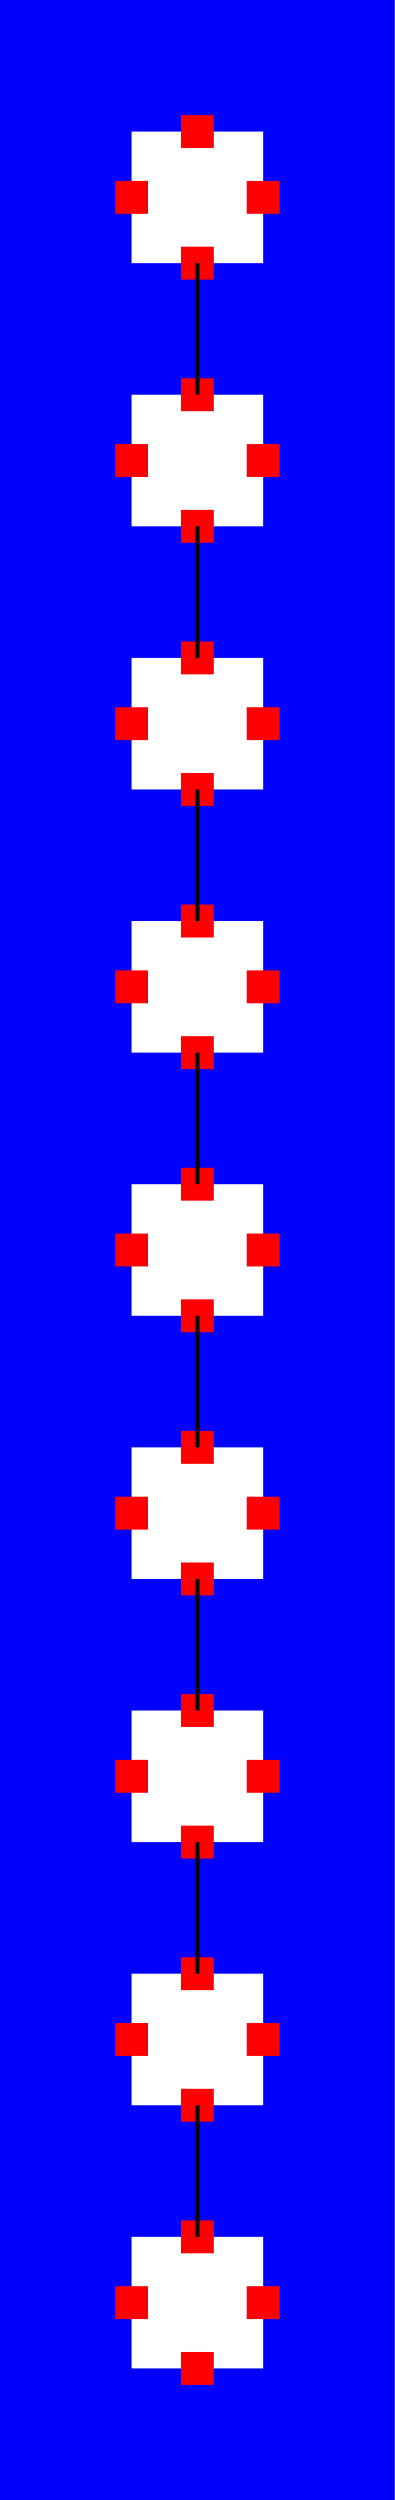
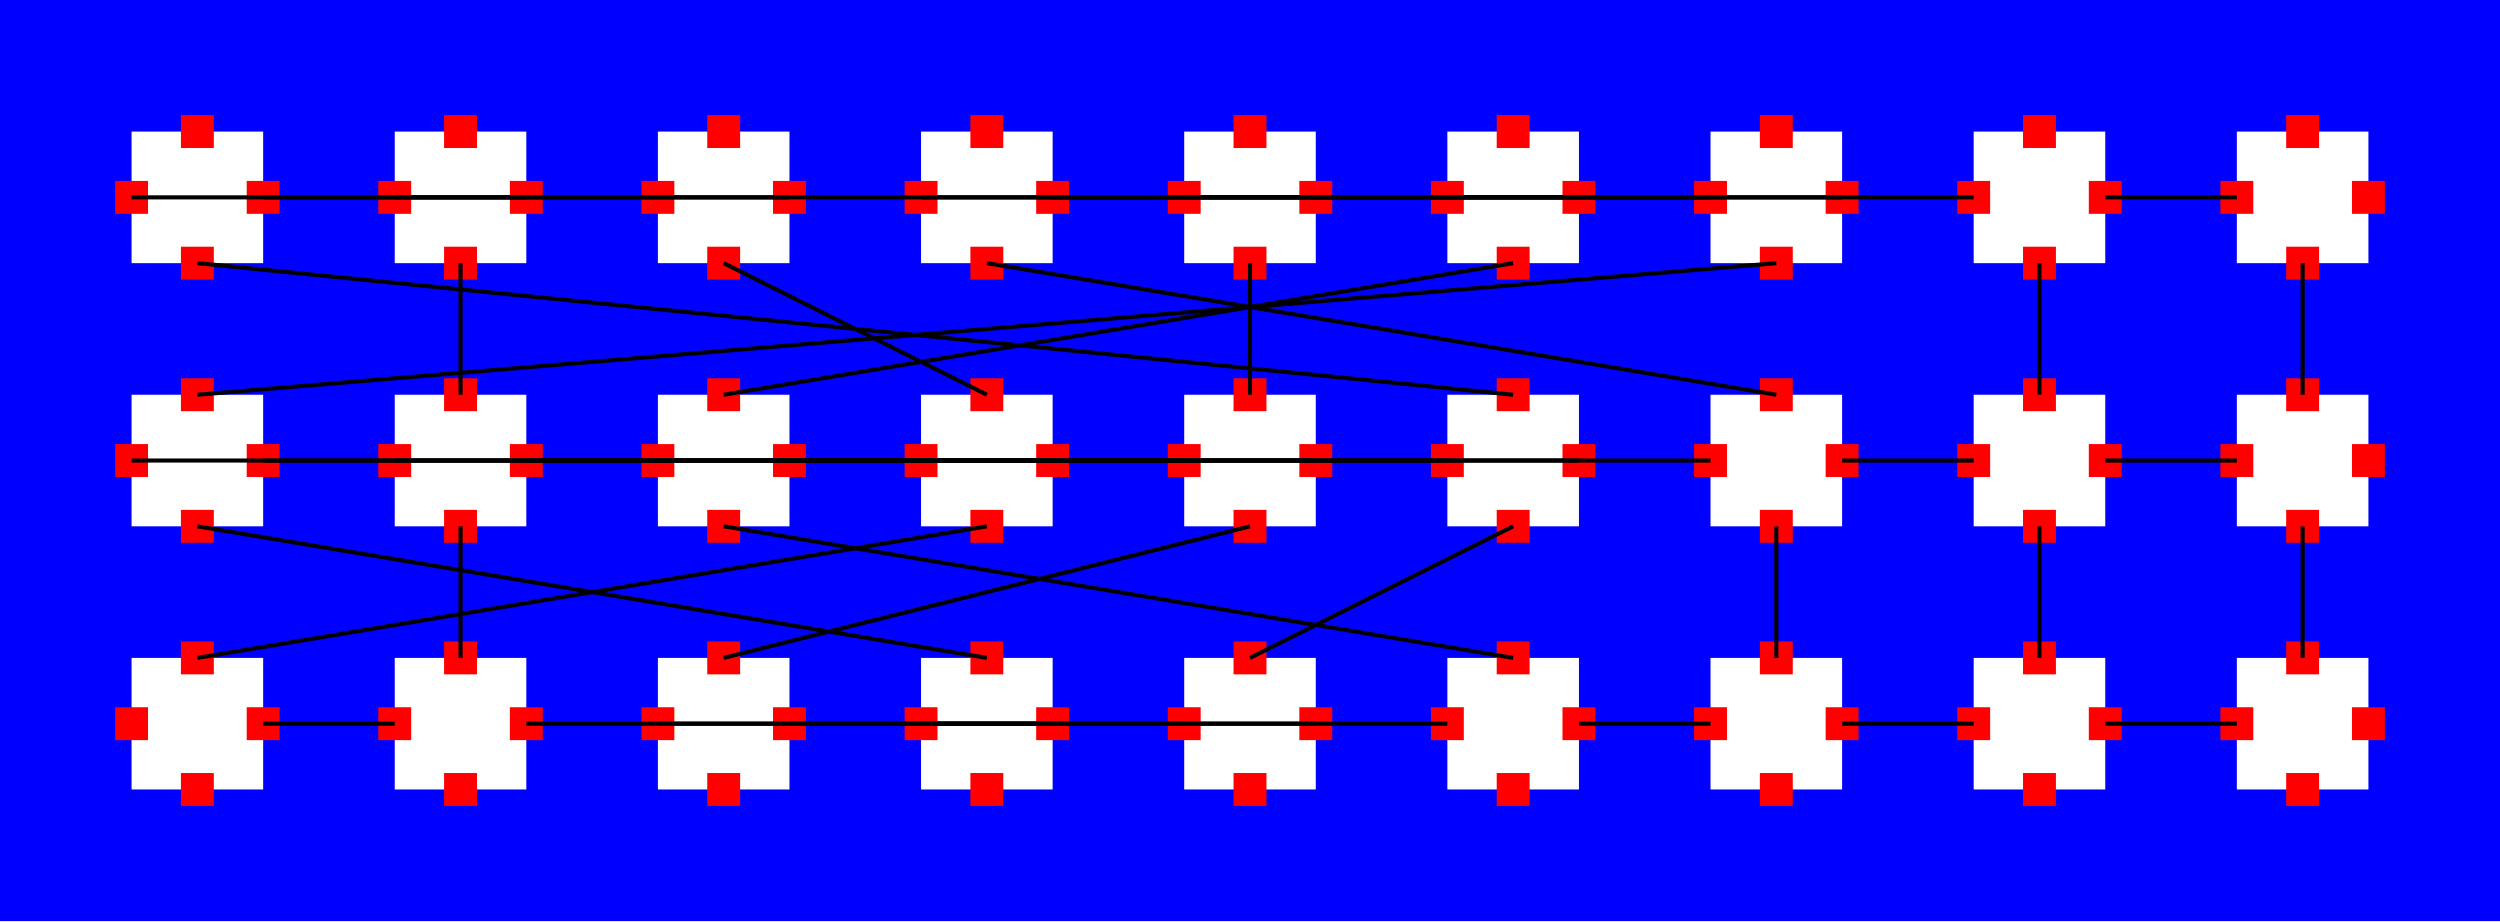
- <svg xmlns="http://www.w3.org/2000/svg" width="96" height="608" viewBox="0 0 96 608">
+ <svg xmlns="http://www.w3.org/2000/svg" width="608" height="224" viewBox="0 0 608 224">
  <defs>
</defs>
-   <rect x="0" y="0" width="96" height="608" fill="blue" />
+   <rect x="0" y="0" width="608" height="224" fill="blue" />
+   <rect x="160" y="32" width="32" height="32" fill="white" />
+   <rect x="172.0" y="60.0" width="8.0" height="8.0" fill="red" />
+   <rect x="188.0" y="44.0" width="8.0" height="8.0" fill="red" />
+   <rect x="172.0" y="28.0" width="8.0" height="8.0" fill="red" />
+   <rect x="156.0" y="44.0" width="8.0" height="8.0" fill="red" />
+   <rect x="96" y="32" width="32" height="32" fill="white" />
+   <rect x="108.0" y="60.0" width="8.0" height="8.0" fill="red" />
+   <rect x="124.0" y="44.0" width="8.0" height="8.0" fill="red" />
+   <rect x="108.0" y="28.0" width="8.0" height="8.0" fill="red" />
+   <rect x="92.0" y="44.0" width="8.0" height="8.0" fill="red" />
  <rect x="32" y="32" width="32" height="32" fill="white" />
  <rect x="44.0" y="60.0" width="8.0" height="8.0" fill="red" />
  <rect x="60.0" y="44.0" width="8.0" height="8.0" fill="red" />
  <rect x="44.0" y="28.0" width="8.0" height="8.0" fill="red" />
  <rect x="28.0" y="44.0" width="8.0" height="8.0" fill="red" />
+   <rect x="416" y="32" width="32" height="32" fill="white" />
+   <rect x="428.0" y="60.0" width="8.0" height="8.0" fill="red" />
+   <rect x="444.0" y="44.0" width="8.0" height="8.0" fill="red" />
+   <rect x="428.0" y="28.0" width="8.0" height="8.0" fill="red" />
+   <rect x="412.0" y="44.0" width="8.0" height="8.0" fill="red" />
+   <rect x="288" y="32" width="32" height="32" fill="white" />
+   <rect x="300.0" y="60.0" width="8.0" height="8.0" fill="red" />
+   <rect x="316.0" y="44.0" width="8.0" height="8.0" fill="red" />
+   <rect x="300.0" y="28.0" width="8.0" height="8.0" fill="red" />
+   <rect x="284.0" y="44.0" width="8.0" height="8.0" fill="red" />
+   <rect x="352" y="32" width="32" height="32" fill="white" />
+   <rect x="364.0" y="60.0" width="8.0" height="8.0" fill="red" />
+   <rect x="380.0" y="44.0" width="8.0" height="8.0" fill="red" />
+   <rect x="364.0" y="28.0" width="8.0" height="8.0" fill="red" />
+   <rect x="348.0" y="44.0" width="8.0" height="8.0" fill="red" />
+   <rect x="224" y="32" width="32" height="32" fill="white" />
+   <rect x="236.0" y="60.0" width="8.0" height="8.0" fill="red" />
+   <rect x="252.0" y="44.0" width="8.0" height="8.0" fill="red" />
+   <rect x="236.0" y="28.0" width="8.0" height="8.0" fill="red" />
+   <rect x="220.0" y="44.0" width="8.0" height="8.0" fill="red" />
+   <rect x="480" y="32" width="32" height="32" fill="white" />
+   <rect x="492.0" y="60.0" width="8.0" height="8.0" fill="red" />
+   <rect x="508.0" y="44.0" width="8.0" height="8.0" fill="red" />
+   <rect x="492.0" y="28.0" width="8.0" height="8.0" fill="red" />
+   <rect x="476.0" y="44.0" width="8.0" height="8.0" fill="red" />
+   <rect x="544" y="32" width="32" height="32" fill="white" />
+   <rect x="556.0" y="60.0" width="8.0" height="8.0" fill="red" />
+   <rect x="572.0" y="44.0" width="8.0" height="8.0" fill="red" />
+   <rect x="556.0" y="28.0" width="8.0" height="8.0" fill="red" />
+   <rect x="540.0" y="44.0" width="8.0" height="8.0" fill="red" />
+   <rect x="224" y="96" width="32" height="32" fill="white" />
+   <rect x="236.0" y="124.0" width="8.0" height="8.0" fill="red" />
+   <rect x="252.0" y="108.0" width="8.0" height="8.0" fill="red" />
+   <rect x="236.0" y="92.0" width="8.0" height="8.0" fill="red" />
+   <rect x="220.0" y="108.0" width="8.0" height="8.0" fill="red" />
+   <rect x="96" y="96" width="32" height="32" fill="white" />
+   <rect x="108.0" y="124.0" width="8.0" height="8.0" fill="red" />
+   <rect x="124.0" y="108.0" width="8.0" height="8.0" fill="red" />
+   <rect x="108.0" y="92.0" width="8.0" height="8.0" fill="red" />
+   <rect x="92.0" y="108.0" width="8.0" height="8.0" fill="red" />
+   <rect x="352" y="96" width="32" height="32" fill="white" />
+   <rect x="364.0" y="124.0" width="8.0" height="8.0" fill="red" />
+   <rect x="380.0" y="108.0" width="8.0" height="8.0" fill="red" />
+   <rect x="364.0" y="92.0" width="8.0" height="8.0" fill="red" />
+   <rect x="348.0" y="108.0" width="8.0" height="8.0" fill="red" />
  <rect x="32" y="96" width="32" height="32" fill="white" />
  <rect x="44.0" y="124.0" width="8.0" height="8.0" fill="red" />
  <rect x="60.0" y="108.0" width="8.0" height="8.0" fill="red" />
  <rect x="44.0" y="92.0" width="8.0" height="8.0" fill="red" />
  <rect x="28.0" y="108.0" width="8.0" height="8.0" fill="red" />
+   <rect x="288" y="96" width="32" height="32" fill="white" />
+   <rect x="300.0" y="124.0" width="8.0" height="8.0" fill="red" />
+   <rect x="316.0" y="108.0" width="8.0" height="8.0" fill="red" />
+   <rect x="300.0" y="92.0" width="8.0" height="8.0" fill="red" />
+   <rect x="284.0" y="108.0" width="8.0" height="8.0" fill="red" />
+   <rect x="160" y="96" width="32" height="32" fill="white" />
+   <rect x="172.0" y="124.0" width="8.0" height="8.0" fill="red" />
+   <rect x="188.0" y="108.0" width="8.0" height="8.0" fill="red" />
+   <rect x="172.0" y="92.0" width="8.0" height="8.0" fill="red" />
+   <rect x="156.0" y="108.0" width="8.0" height="8.0" fill="red" />
+   <rect x="416" y="96" width="32" height="32" fill="white" />
+   <rect x="428.0" y="124.0" width="8.0" height="8.0" fill="red" />
+   <rect x="444.0" y="108.0" width="8.0" height="8.0" fill="red" />
+   <rect x="428.0" y="92.0" width="8.0" height="8.0" fill="red" />
+   <rect x="412.0" y="108.0" width="8.0" height="8.0" fill="red" />
+   <rect x="480" y="96" width="32" height="32" fill="white" />
+   <rect x="492.0" y="124.0" width="8.0" height="8.0" fill="red" />
+   <rect x="508.0" y="108.0" width="8.0" height="8.0" fill="red" />
+   <rect x="492.0" y="92.0" width="8.0" height="8.0" fill="red" />
+   <rect x="476.0" y="108.0" width="8.0" height="8.0" fill="red" />
+   <rect x="544" y="96" width="32" height="32" fill="white" />
+   <rect x="556.0" y="124.0" width="8.0" height="8.0" fill="red" />
+   <rect x="572.0" y="108.0" width="8.0" height="8.0" fill="red" />
+   <rect x="556.0" y="92.0" width="8.0" height="8.0" fill="red" />
+   <rect x="540.0" y="108.0" width="8.0" height="8.0" fill="red" />
  <rect x="32" y="160" width="32" height="32" fill="white" />
  <rect x="44.0" y="188.0" width="8.0" height="8.0" fill="red" />
  <rect x="60.0" y="172.0" width="8.0" height="8.0" fill="red" />
  <rect x="44.0" y="156.0" width="8.0" height="8.0" fill="red" />
  <rect x="28.0" y="172.0" width="8.0" height="8.0" fill="red" />
-   <rect x="32" y="224" width="32" height="32" fill="white" />
-   <rect x="44.0" y="252.0" width="8.0" height="8.0" fill="red" />
-   <rect x="60.0" y="236.0" width="8.0" height="8.0" fill="red" />
-   <rect x="44.0" y="220.0" width="8.0" height="8.0" fill="red" />
-   <rect x="28.0" y="236.0" width="8.0" height="8.0" fill="red" />
-   <rect x="32" y="288" width="32" height="32" fill="white" />
-   <rect x="44.0" y="316.0" width="8.0" height="8.0" fill="red" />
-   <rect x="60.0" y="300.0" width="8.0" height="8.0" fill="red" />
-   <rect x="44.0" y="284.0" width="8.0" height="8.0" fill="red" />
-   <rect x="28.0" y="300.0" width="8.0" height="8.0" fill="red" />
-   <rect x="32" y="352" width="32" height="32" fill="white" />
-   <rect x="44.0" y="380.0" width="8.0" height="8.0" fill="red" />
-   <rect x="60.0" y="364.0" width="8.0" height="8.0" fill="red" />
-   <rect x="44.0" y="348.0" width="8.0" height="8.0" fill="red" />
-   <rect x="28.0" y="364.0" width="8.0" height="8.0" fill="red" />
-   <rect x="32" y="416" width="32" height="32" fill="white" />
-   <rect x="44.0" y="444.0" width="8.0" height="8.0" fill="red" />
-   <rect x="60.0" y="428.0" width="8.0" height="8.0" fill="red" />
-   <rect x="44.0" y="412.0" width="8.0" height="8.0" fill="red" />
-   <rect x="28.0" y="428.0" width="8.0" height="8.0" fill="red" />
-   <rect x="32" y="480" width="32" height="32" fill="white" />
-   <rect x="44.0" y="508.0" width="8.0" height="8.0" fill="red" />
-   <rect x="60.0" y="492.0" width="8.0" height="8.0" fill="red" />
-   <rect x="44.0" y="476.0" width="8.0" height="8.0" fill="red" />
-   <rect x="28.0" y="492.0" width="8.0" height="8.0" fill="red" />
-   <rect x="32" y="544" width="32" height="32" fill="white" />
-   <rect x="44.0" y="572.0" width="8.0" height="8.0" fill="red" />
-   <rect x="60.0" y="556.0" width="8.0" height="8.0" fill="red" />
-   <rect x="44.0" y="540.0" width="8.0" height="8.0" fill="red" />
-   <rect x="28.0" y="556.0" width="8.0" height="8.0" fill="red" />
-   <path d="M48.0,64.0 L48.0,96.0" stroke="black" stroke-width="1" />
-   <path d="M48.0,128.0 L48.0,160.0" stroke="black" stroke-width="1" />
-   <path d="M48.0,192.0 L48.0,224.0" stroke="black" stroke-width="1" />
-   <path d="M48.0,256.0 L48.0,288.0" stroke="black" stroke-width="1" />
-   <path d="M48.0,320.0 L48.0,352.0" stroke="black" stroke-width="1" />
-   <path d="M48.0,384.0 L48.0,416.0" stroke="black" stroke-width="1" />
-   <path d="M48.0,448.0 L48.0,480.0" stroke="black" stroke-width="1" />
-   <path d="M48.0,512.0 L48.0,544.0" stroke="black" stroke-width="1" />
+   <rect x="96" y="160" width="32" height="32" fill="white" />
+   <rect x="108.0" y="188.0" width="8.0" height="8.0" fill="red" />
+   <rect x="124.0" y="172.0" width="8.0" height="8.0" fill="red" />
+   <rect x="108.0" y="156.0" width="8.0" height="8.0" fill="red" />
+   <rect x="92.0" y="172.0" width="8.0" height="8.0" fill="red" />
+   <rect x="288" y="160" width="32" height="32" fill="white" />
+   <rect x="300.0" y="188.0" width="8.0" height="8.0" fill="red" />
+   <rect x="316.0" y="172.0" width="8.0" height="8.0" fill="red" />
+   <rect x="300.0" y="156.0" width="8.0" height="8.0" fill="red" />
+   <rect x="284.0" y="172.0" width="8.0" height="8.0" fill="red" />
+   <rect x="224" y="160" width="32" height="32" fill="white" />
+   <rect x="236.0" y="188.0" width="8.0" height="8.0" fill="red" />
+   <rect x="252.0" y="172.0" width="8.0" height="8.0" fill="red" />
+   <rect x="236.0" y="156.0" width="8.0" height="8.0" fill="red" />
+   <rect x="220.0" y="172.0" width="8.0" height="8.0" fill="red" />
+   <rect x="160" y="160" width="32" height="32" fill="white" />
+   <rect x="172.0" y="188.0" width="8.0" height="8.0" fill="red" />
+   <rect x="188.0" y="172.0" width="8.0" height="8.0" fill="red" />
+   <rect x="172.0" y="156.0" width="8.0" height="8.0" fill="red" />
+   <rect x="156.0" y="172.0" width="8.0" height="8.0" fill="red" />
+   <rect x="352" y="160" width="32" height="32" fill="white" />
+   <rect x="364.0" y="188.0" width="8.0" height="8.0" fill="red" />
+   <rect x="380.0" y="172.0" width="8.0" height="8.0" fill="red" />
+   <rect x="364.0" y="156.0" width="8.0" height="8.0" fill="red" />
+   <rect x="348.0" y="172.0" width="8.0" height="8.0" fill="red" />
+   <rect x="416" y="160" width="32" height="32" fill="white" />
+   <rect x="428.0" y="188.0" width="8.0" height="8.0" fill="red" />
+   <rect x="444.0" y="172.0" width="8.0" height="8.0" fill="red" />
+   <rect x="428.0" y="156.0" width="8.0" height="8.0" fill="red" />
+   <rect x="412.0" y="172.0" width="8.0" height="8.0" fill="red" />
+   <rect x="480" y="160" width="32" height="32" fill="white" />
+   <rect x="492.0" y="188.0" width="8.0" height="8.0" fill="red" />
+   <rect x="508.0" y="172.0" width="8.0" height="8.0" fill="red" />
+   <rect x="492.0" y="156.0" width="8.0" height="8.0" fill="red" />
+   <rect x="476.0" y="172.0" width="8.0" height="8.0" fill="red" />
+   <rect x="544" y="160" width="32" height="32" fill="white" />
+   <rect x="556.0" y="188.0" width="8.0" height="8.0" fill="red" />
+   <rect x="572.0" y="172.0" width="8.0" height="8.0" fill="red" />
+   <rect x="556.0" y="156.0" width="8.0" height="8.0" fill="red" />
+   <rect x="540.0" y="172.0" width="8.0" height="8.0" fill="red" />
+   <path d="M192.0,48.0 L96.0,48.0" stroke="black" stroke-width="1" />
+   <path d="M176.0,64.0 L240.0,96.0" stroke="black" stroke-width="1" />
+   <path d="M128.0,48.0 L32.0,48.0" stroke="black" stroke-width="1" />
+   <path d="M112.0,64.0 L112.0,96.0" stroke="black" stroke-width="1" />
+   <path d="M64.0,48.0 L416.0,48.0" stroke="black" stroke-width="1" />
+   <path d="M48.0,64.0 L368.0,96.0" stroke="black" stroke-width="1" />
+   <path d="M448.0,48.0 L288.0,48.0" stroke="black" stroke-width="1" />
+   <path d="M432.0,64.0 L48.0,96.0" stroke="black" stroke-width="1" />
+   <path d="M320.0,48.0 L352.0,48.0" stroke="black" stroke-width="1" />
+   <path d="M304.0,64.0 L304.0,96.0" stroke="black" stroke-width="1" />
+   <path d="M384.0,48.0 L224.0,48.0" stroke="black" stroke-width="1" />
+   <path d="M368.0,64.0 L176.0,96.0" stroke="black" stroke-width="1" />
+   <path d="M256.0,48.0 L480.0,48.0" stroke="black" stroke-width="1" />
+   <path d="M240.0,64.0 L432.0,96.0" stroke="black" stroke-width="1" />
+   <path d="M512.0,48.0 L544.0,48.0" stroke="black" stroke-width="1" />
+   <path d="M496.0,64.0 L496.0,96.0" stroke="black" stroke-width="1" />
+   <path d="M560.0,64.0 L560.0,96.0" stroke="black" stroke-width="1" />
+   <path d="M256.0,112.0 L96.0,112.0" stroke="black" stroke-width="1" />
+   <path d="M240.0,128.0 L48.0,160.0" stroke="black" stroke-width="1" />
+   <path d="M128.0,112.0 L352.0,112.0" stroke="black" stroke-width="1" />
+   <path d="M112.0,128.0 L112.0,160.0" stroke="black" stroke-width="1" />
+   <path d="M384.0,112.0 L32.0,112.0" stroke="black" stroke-width="1" />
+   <path d="M368.0,128.0 L304.0,160.0" stroke="black" stroke-width="1" />
+   <path d="M64.0,112.0 L288.0,112.0" stroke="black" stroke-width="1" />
+   <path d="M48.0,128.0 L240.0,160.0" stroke="black" stroke-width="1" />
+   <path d="M320.0,112.0 L160.0,112.0" stroke="black" stroke-width="1" />
+   <path d="M304.0,128.0 L176.0,160.0" stroke="black" stroke-width="1" />
+   <path d="M192.0,112.0 L416.0,112.0" stroke="black" stroke-width="1" />
+   <path d="M176.0,128.0 L368.0,160.0" stroke="black" stroke-width="1" />
+   <path d="M448.0,112.0 L480.0,112.0" stroke="black" stroke-width="1" />
+   <path d="M432.0,128.0 L432.0,160.0" stroke="black" stroke-width="1" />
+   <path d="M512.0,112.0 L544.0,112.0" stroke="black" stroke-width="1" />
+   <path d="M496.0,128.0 L496.0,160.0" stroke="black" stroke-width="1" />
+   <path d="M560.0,128.0 L560.0,160.0" stroke="black" stroke-width="1" />
+   <path d="M64.0,176.0 L96.0,176.0" stroke="black" stroke-width="1" />
+   <path d="M128.0,176.0 L288.0,176.0" stroke="black" stroke-width="1" />
+   <path d="M320.0,176.0 L224.0,176.0" stroke="black" stroke-width="1" />
+   <path d="M256.0,176.0 L160.0,176.0" stroke="black" stroke-width="1" />
+   <path d="M192.0,176.0 L352.0,176.0" stroke="black" stroke-width="1" />
+   <path d="M384.0,176.0 L416.0,176.0" stroke="black" stroke-width="1" />
+   <path d="M448.0,176.0 L480.0,176.0" stroke="black" stroke-width="1" />
+   <path d="M512.0,176.0 L544.0,176.0" stroke="black" stroke-width="1" />
</svg>
